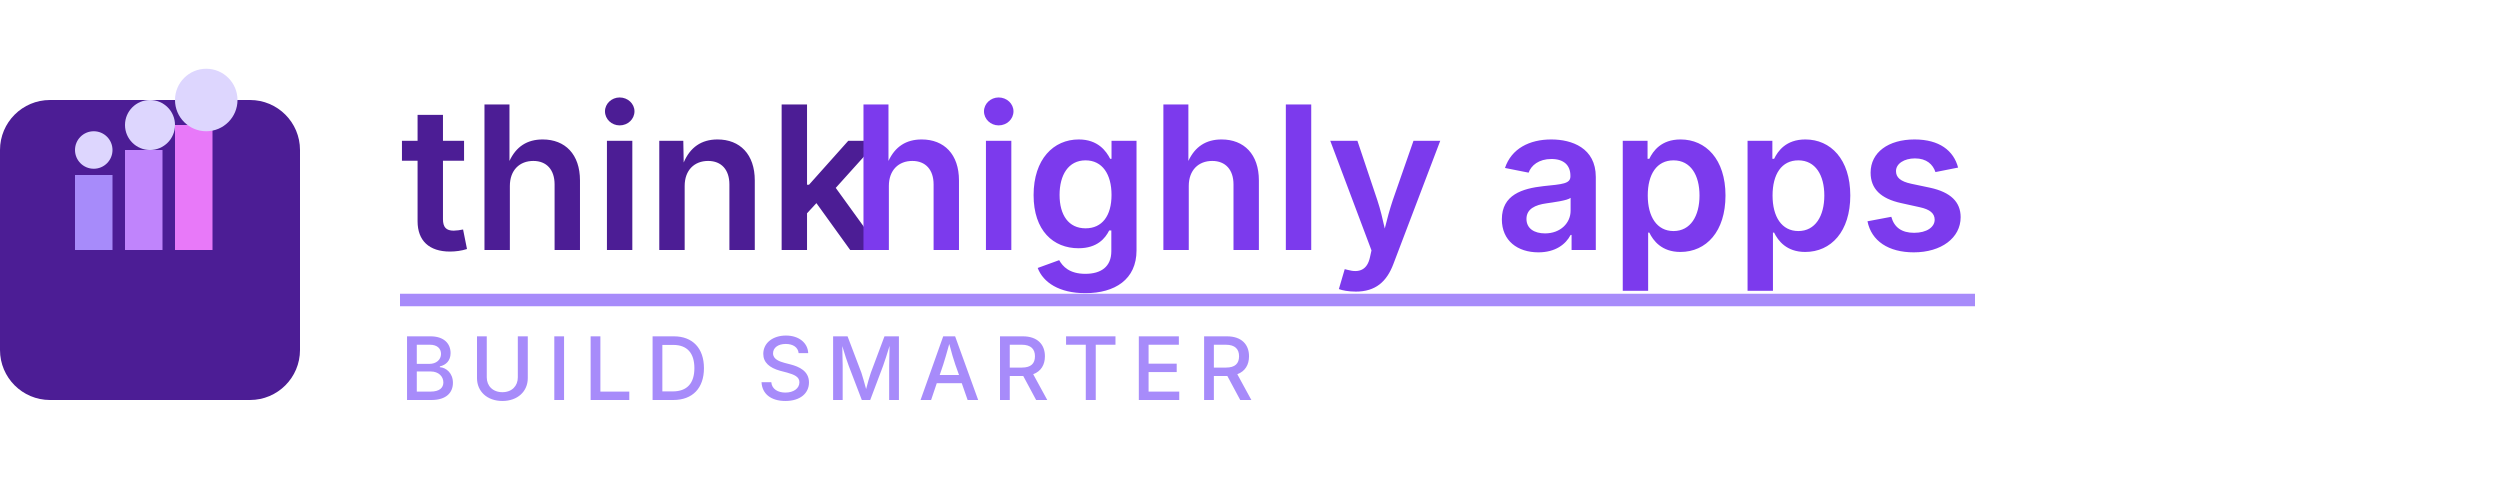
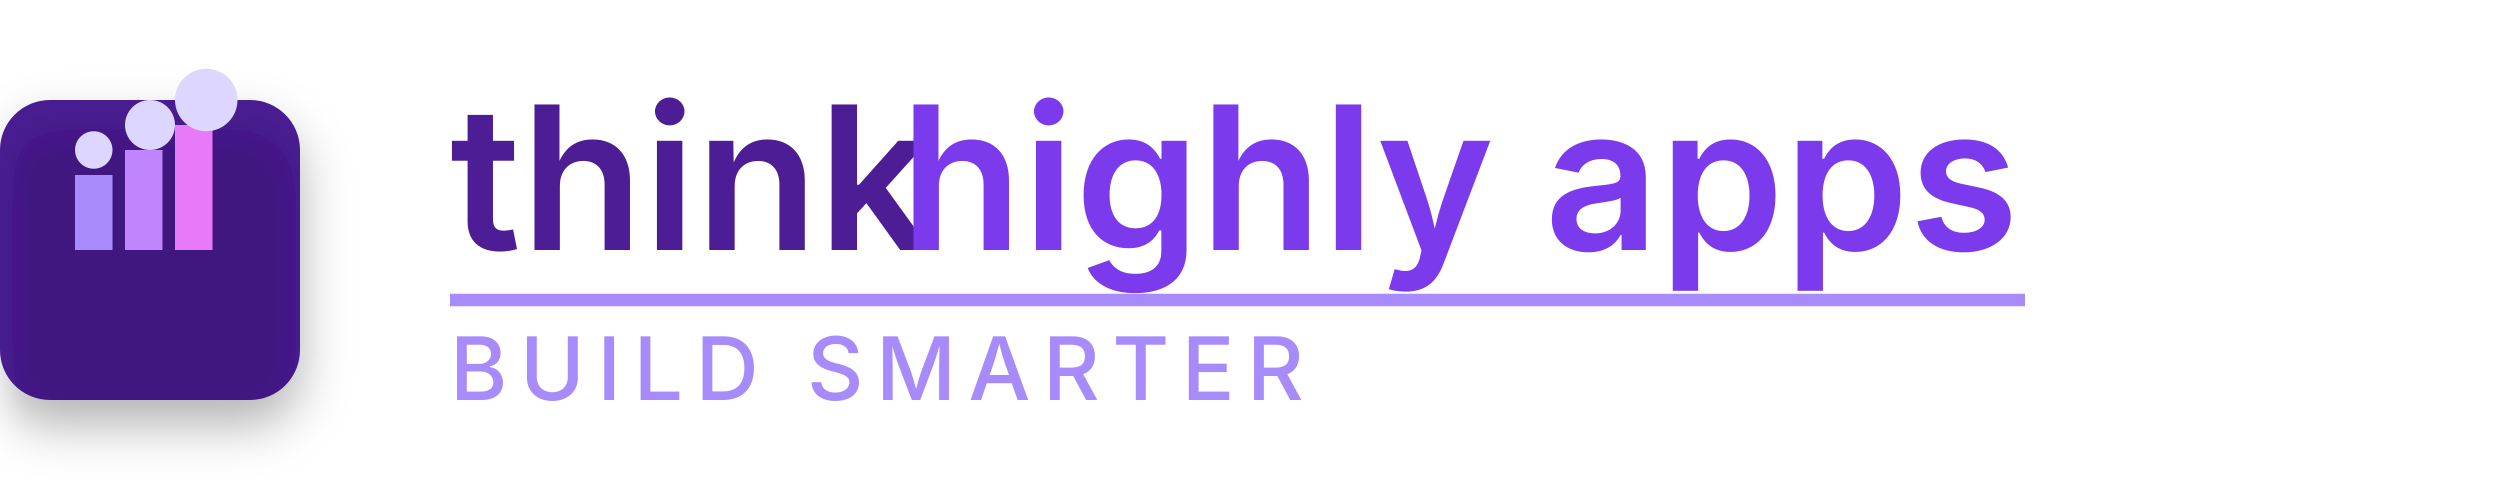
<svg xmlns="http://www.w3.org/2000/svg" width="200" height="40" viewBox="0 0 200 40" fill="none">
  <g id="logo-icon">
-     <rect x="0" y="8" width="24" height="24" rx="4" fill="#4C1D95" />
+     <defs>
+       <filter id="shadow" x="-50%" y="-50%" width="200%" height="200%">
+         <feGaussianBlur in="SourceAlpha" stdDeviation="2" />
+         <feOffset dx="0" dy="2" result="offsetblur" />
+         <feFlood flood-color="#000000" flood-opacity="0.3" />
+         <feComposite in2="offsetblur" operator="in" />
+         <feMerge>
+           <feMergeNode in="SourceGraphic" />
+           <feMergeNode in="Shadow" />
+         </feMerge>
+       </filter>
+     </defs>
+     <rect x="0" y="8" width="24" height="24" rx="4" fill="#4C1D95" filter="url(#shadow)" />
    <rect x="6" y="14" width="3" height="6" fill="#A78BFA" />
    <rect x="10" y="12" width="3" height="8" fill="#C084FC" />
    <rect x="14" y="10" width="3" height="10" fill="#E879F9" />
    <circle cx="7.5" cy="12" r="1.5" fill="#DDD6FE" />
    <circle cx="12" cy="10" r="2" fill="#DDD6FE" />
    <circle cx="16.5" cy="8" r="2.5" fill="#DDD6FE" />
  </g>
  <g id="company-text">
-     <text x="32" y="20" font-family="Inter, sans-serif" font-size="16" font-weight="600" fill="#4C1D95">
+     <text x="36" y="20" font-family="Inter, sans-serif" font-size="16" font-weight="600" fill="#4C1D95">
      think
    </text>
-     <text x="68" y="20" font-family="Inter, sans-serif" font-size="16" font-weight="600" fill="#7C3AED">
+     <text x="72" y="20" font-family="Inter, sans-serif" font-size="16" font-weight="600" fill="#7C3AED">
      highly apps
    </text>
-     <line x1="32" y1="24" x2="158" y2="24" stroke="#A78BFA" stroke-width="1" />
-     <text x="32" y="32" font-family="Inter, sans-serif" font-size="7" font-weight="500" fill="#A78BFA" letter-spacing="1">
+     <line x1="36" y1="24" x2="162" y2="24" stroke="#A78BFA" stroke-width="1" />
+     <text x="36" y="32" font-family="Inter, sans-serif" font-size="7" font-weight="500" fill="#A78BFA" letter-spacing="1">
      BUILD SMARTER
    </text>
  </g>
</svg>
